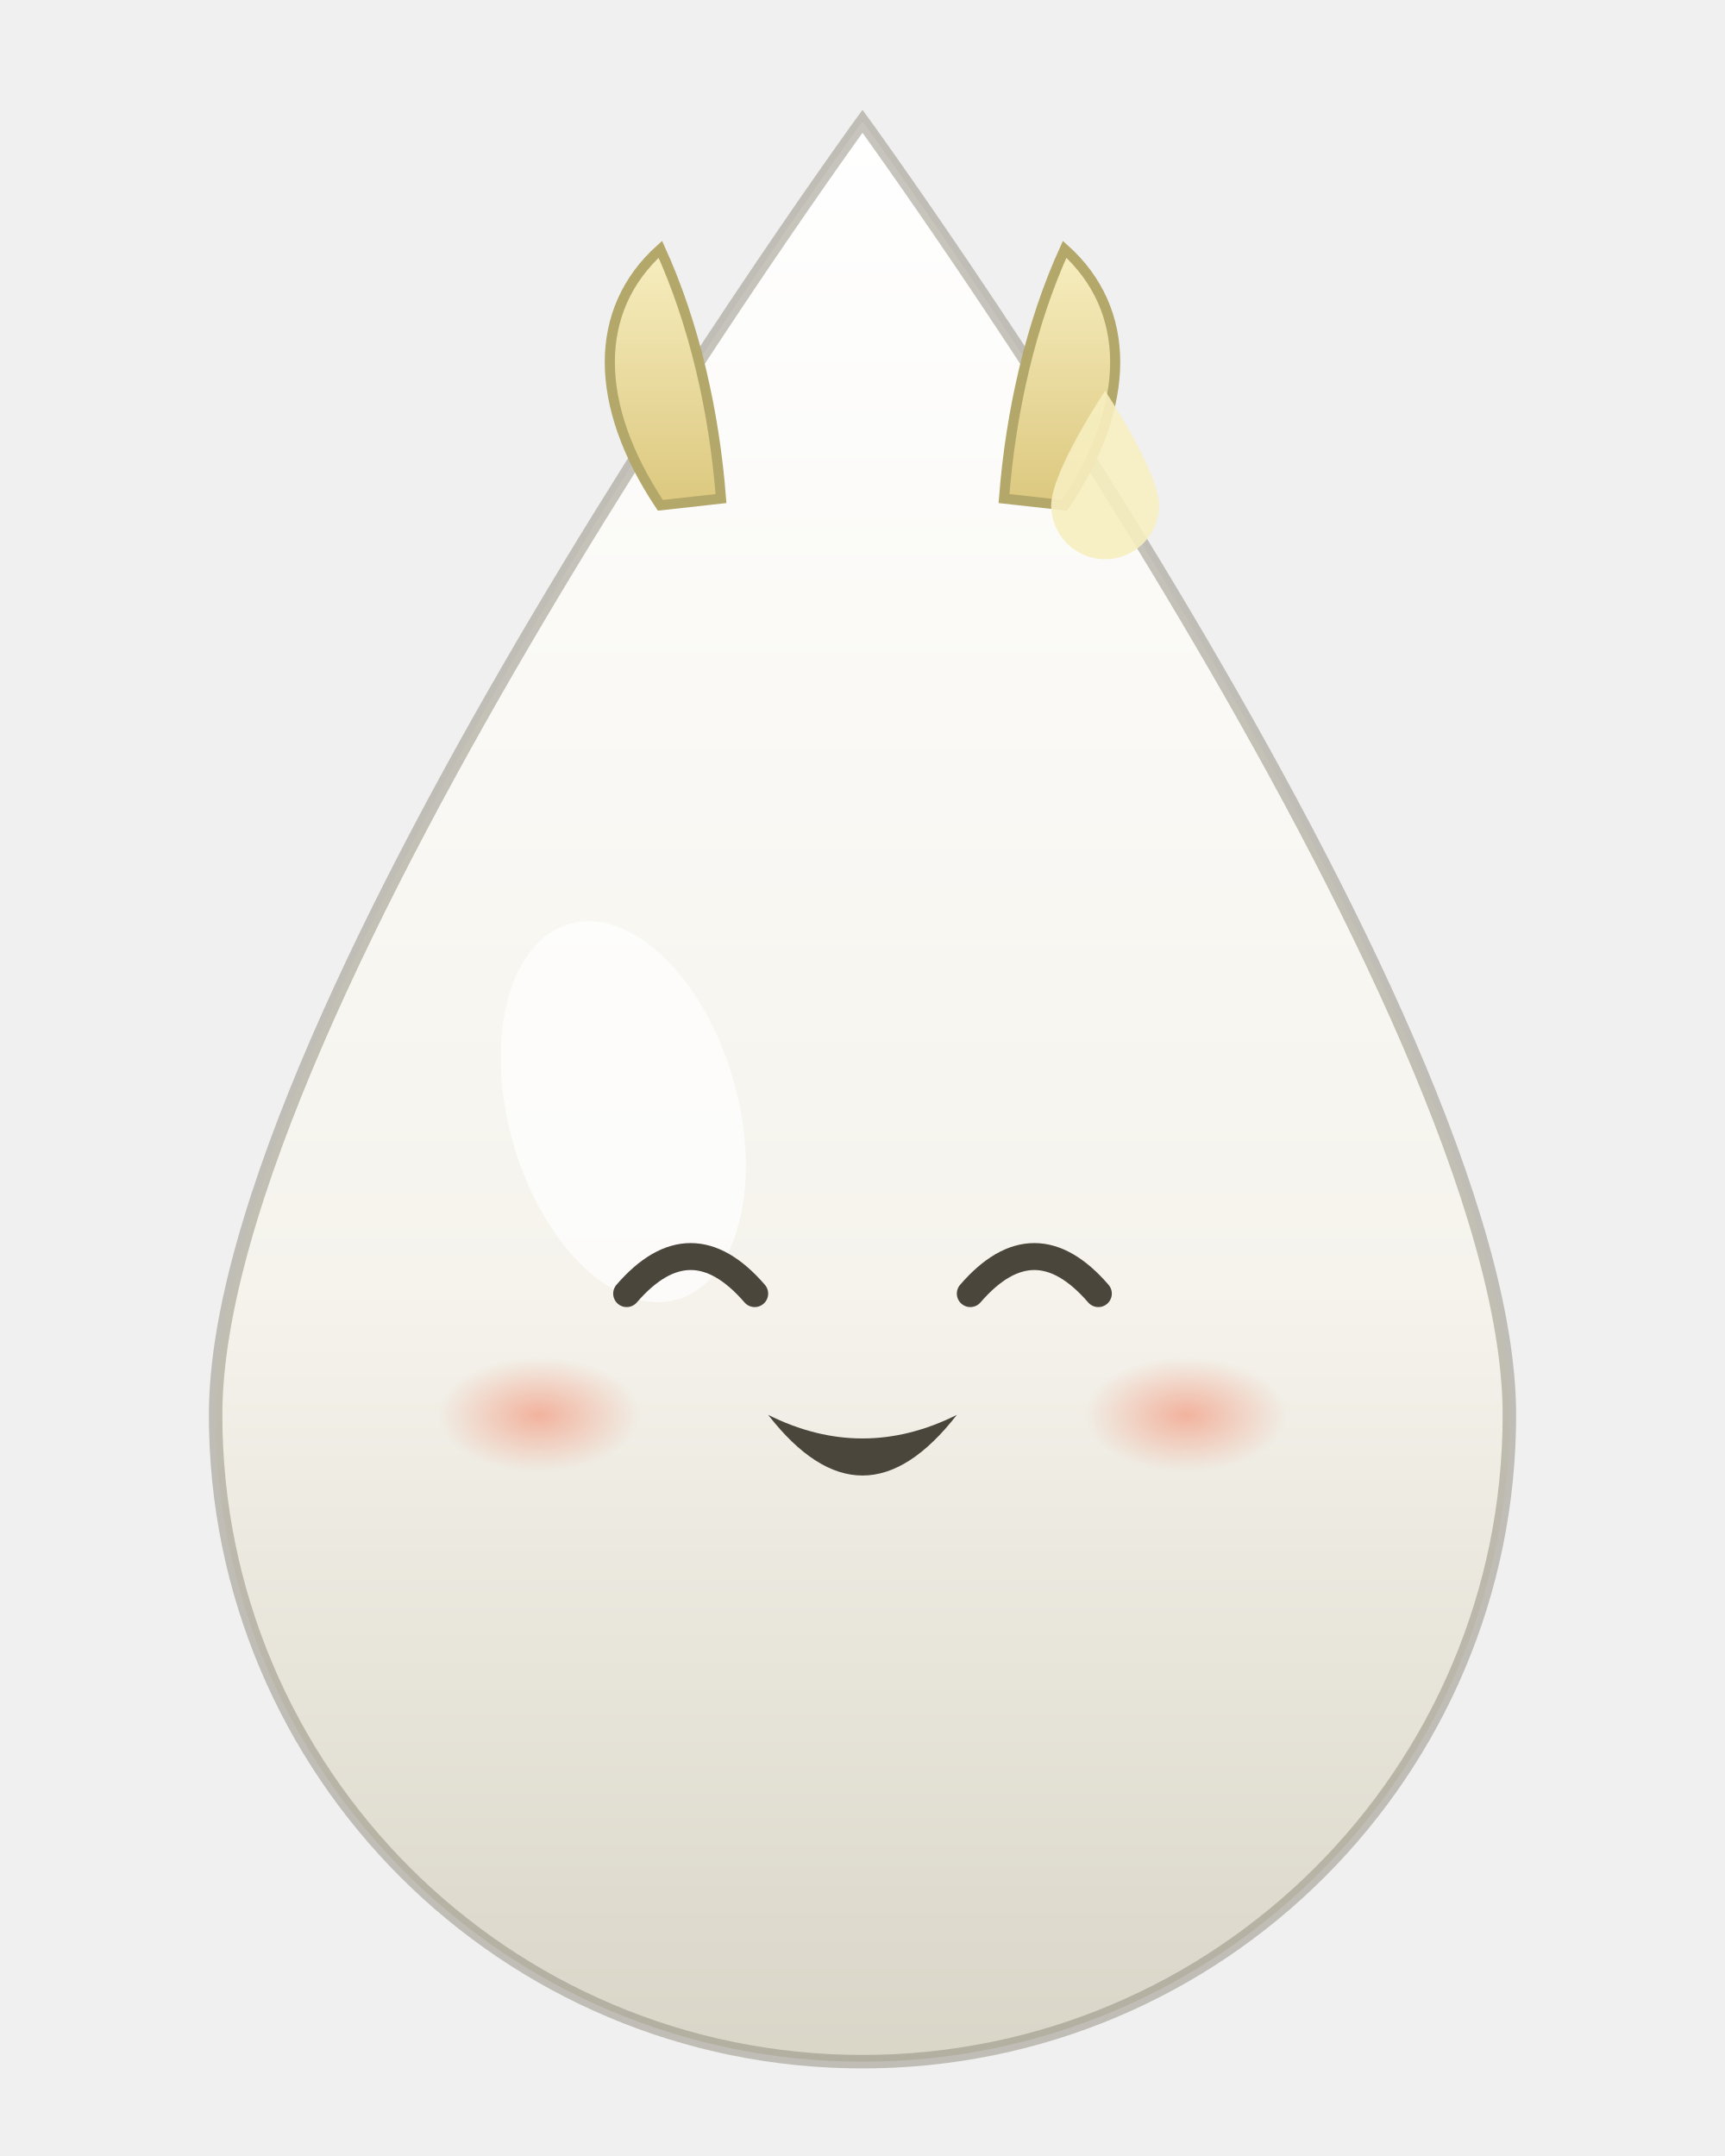
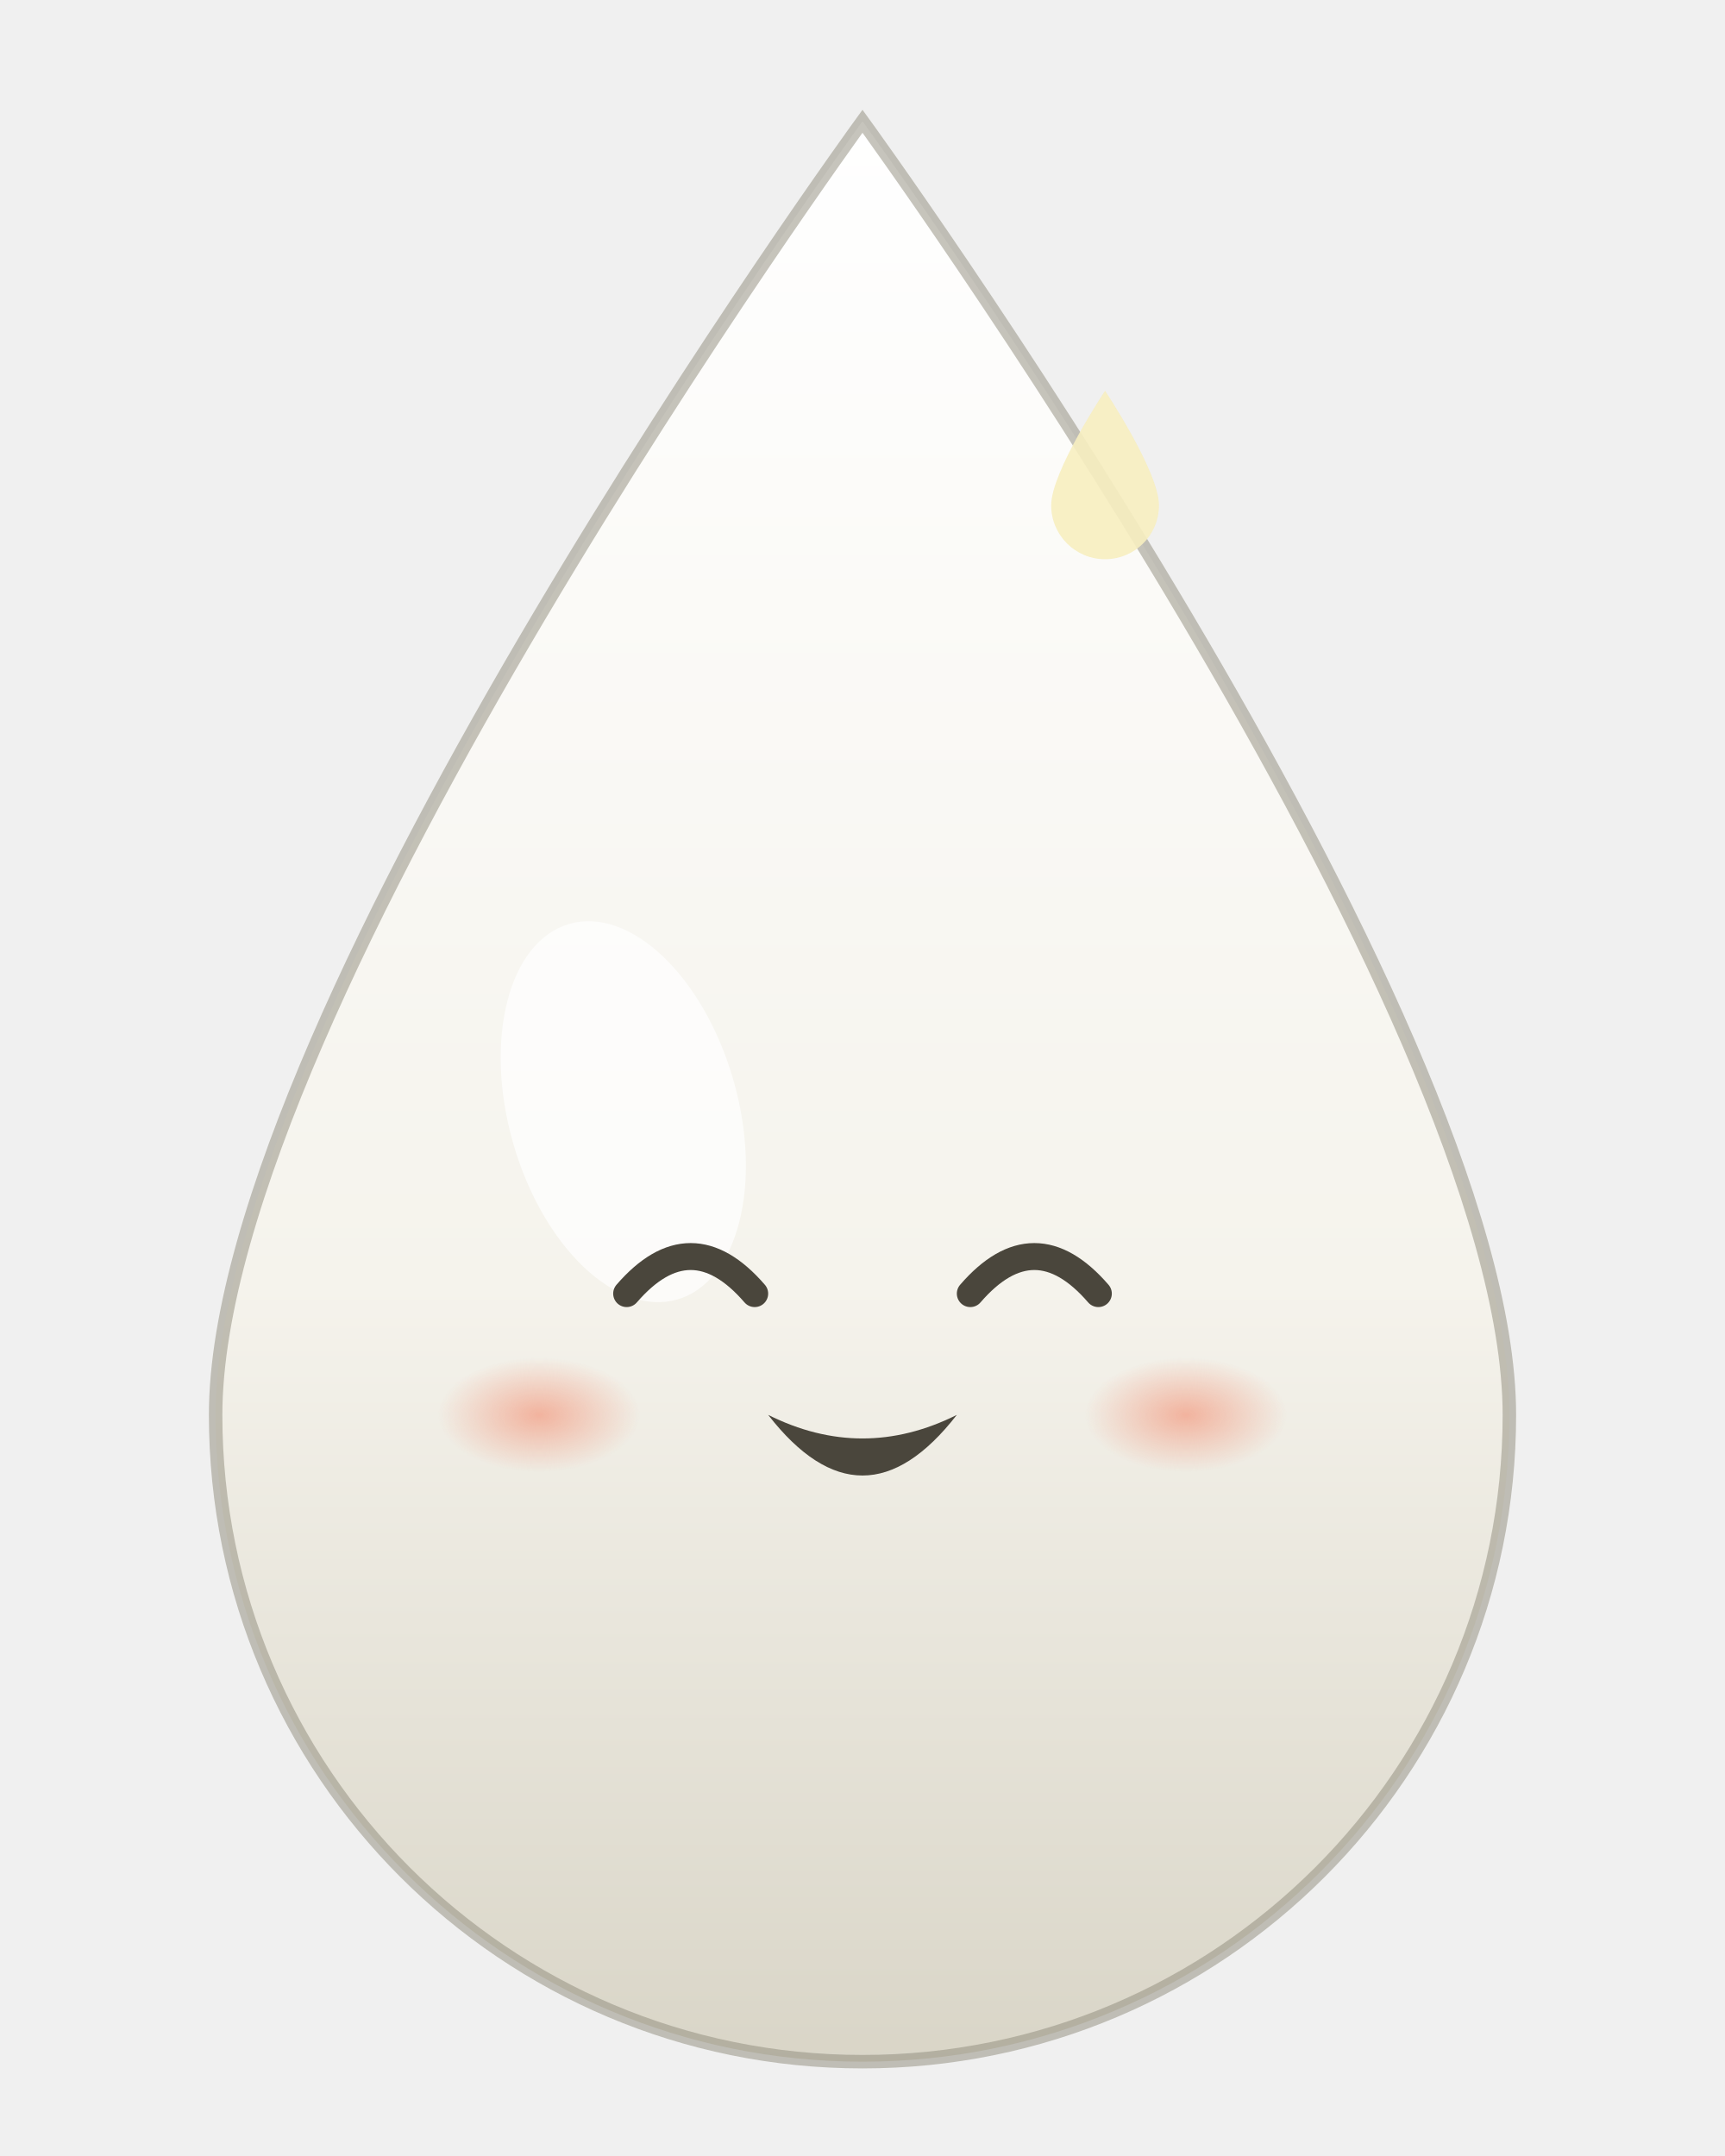
- <svg xmlns="http://www.w3.org/2000/svg" width="512" height="640" viewBox="0 0 512 640">
-   <defs>
+ <svg xmlns="http://www.w3.org/2000/svg" width="512" height="640" viewBox="0 0 512 640" version="1.1" id="svg13">
+   <defs id="defs7">
    <linearGradient id="body" x1="0" y1="0" x2="0" y2="1">
-       <stop offset="0" stop-color="#ffffff" />
-       <stop offset="0.6" stop-color="#f5f3ec" />
-       <stop offset="1" stop-color="#d9d5c7" />
+       <stop offset="0" stop-color="#ffffff" id="stop1" />
+       <stop offset="0.6" stop-color="#f5f3ec" id="stop2" />
+       <stop offset="1" stop-color="#d9d5c7" id="stop3" />
    </linearGradient>
    <radialGradient id="blush" cx="0.5" cy="0.5" r="0.5">
-       <stop offset="0" stop-color="#f2a48c" stop-opacity="0.8" />
-       <stop offset="1" stop-color="#f2a48c" stop-opacity="0" />
+       <stop offset="0" stop-color="#f2a48c" stop-opacity="0.8" id="stop4" />
+       <stop offset="1" stop-color="#f2a48c" stop-opacity="0" id="stop5" />
    </radialGradient>
    <linearGradient id="horn" x1="0" y1="0" x2="0" y2="1">
-       <stop offset="0" stop-color="#f7eec0" />
-       <stop offset="1" stop-color="#dcc87e" />
+       <stop offset="0" stop-color="#f7eec0" id="stop6" />
+       <stop offset="1" stop-color="#dcc87e" id="stop7" />
    </linearGradient>
  </defs>
-   <path d="M256 36 C 256 36 448 300 448 420 A 192 192 0 1 1 64 420 C 64 300 256 36 256 36 Z" fill="url(#body)" stroke="#8f8b7a" stroke-width="4" stroke-opacity="0.5" />
-   <ellipse cx="185" cy="330" rx="34" ry="58" fill="#ffffff" opacity="0.7" transform="rotate(-16 185 330)" />
-   <path d="M196 150 C 176 120 176 92 196 74 C 206 96 212 122 214 148 Z" fill="url(#horn)" stroke="#b3a76a" stroke-width="3" />
-   <path d="M316 150 C 336 120 336 92 316 74 C 306 96 300 122 298 148 Z" fill="url(#horn)" stroke="#b3a76a" stroke-width="3" />
-   <path d="M186 384 Q 205 362 224 384" fill="none" stroke="#4a463c" stroke-width="8" stroke-linecap="round" />
-   <path d="M288 384 Q 307 362 326 384" fill="none" stroke="#4a463c" stroke-width="8" stroke-linecap="round" />
-   <path d="M228 420 Q 256 456 284 420 Q 256 434 228 420 Z" fill="#4a463c" />
-   <ellipse cx="160" cy="420" rx="30" ry="17" fill="url(#blush)" />
-   <ellipse cx="352" cy="420" rx="30" ry="17" fill="url(#blush)" />
-   <path d="M328 116 C 328 116 344 140 344 150 A 16 16 0 1 1 312 150 C 312 140 328 116 328 116 Z" fill="#f7eec0" opacity="0.9" />
+   <path d="M256 36 C 256 36 448 300 448 420 A 192 192 0 1 1 64 420 C 64 300 256 36 256 36 Z" fill="url(#body)" stroke="#8f8b7a" stroke-width="4" stroke-opacity="0.5" id="path7" />
+   <ellipse cx="185" cy="330" rx="34" ry="58" fill="#ffffff" opacity="0.7" transform="rotate(-16 185 330)" id="ellipse7" />
+   <path d="M186 384 Q 205 362 224 384" fill="none" stroke="#4a463c" stroke-width="8" stroke-linecap="round" id="path10" />
+   <path d="M288 384 Q 307 362 326 384" fill="none" stroke="#4a463c" stroke-width="8" stroke-linecap="round" id="path11" />
+   <path d="M228 420 Q 256 456 284 420 Q 256 434 228 420 Z" fill="#4a463c" id="path12" />
+   <ellipse cx="160" cy="420" rx="30" ry="17" fill="url(#blush)" id="ellipse12" />
+   <ellipse cx="352" cy="420" rx="30" ry="17" fill="url(#blush)" id="ellipse13" />
+   <path d="M328 116 C 328 116 344 140 344 150 A 16 16 0 1 1 312 150 C 312 140 328 116 328 116 Z" fill="#f7eec0" opacity="0.9" id="path13" />
</svg>
